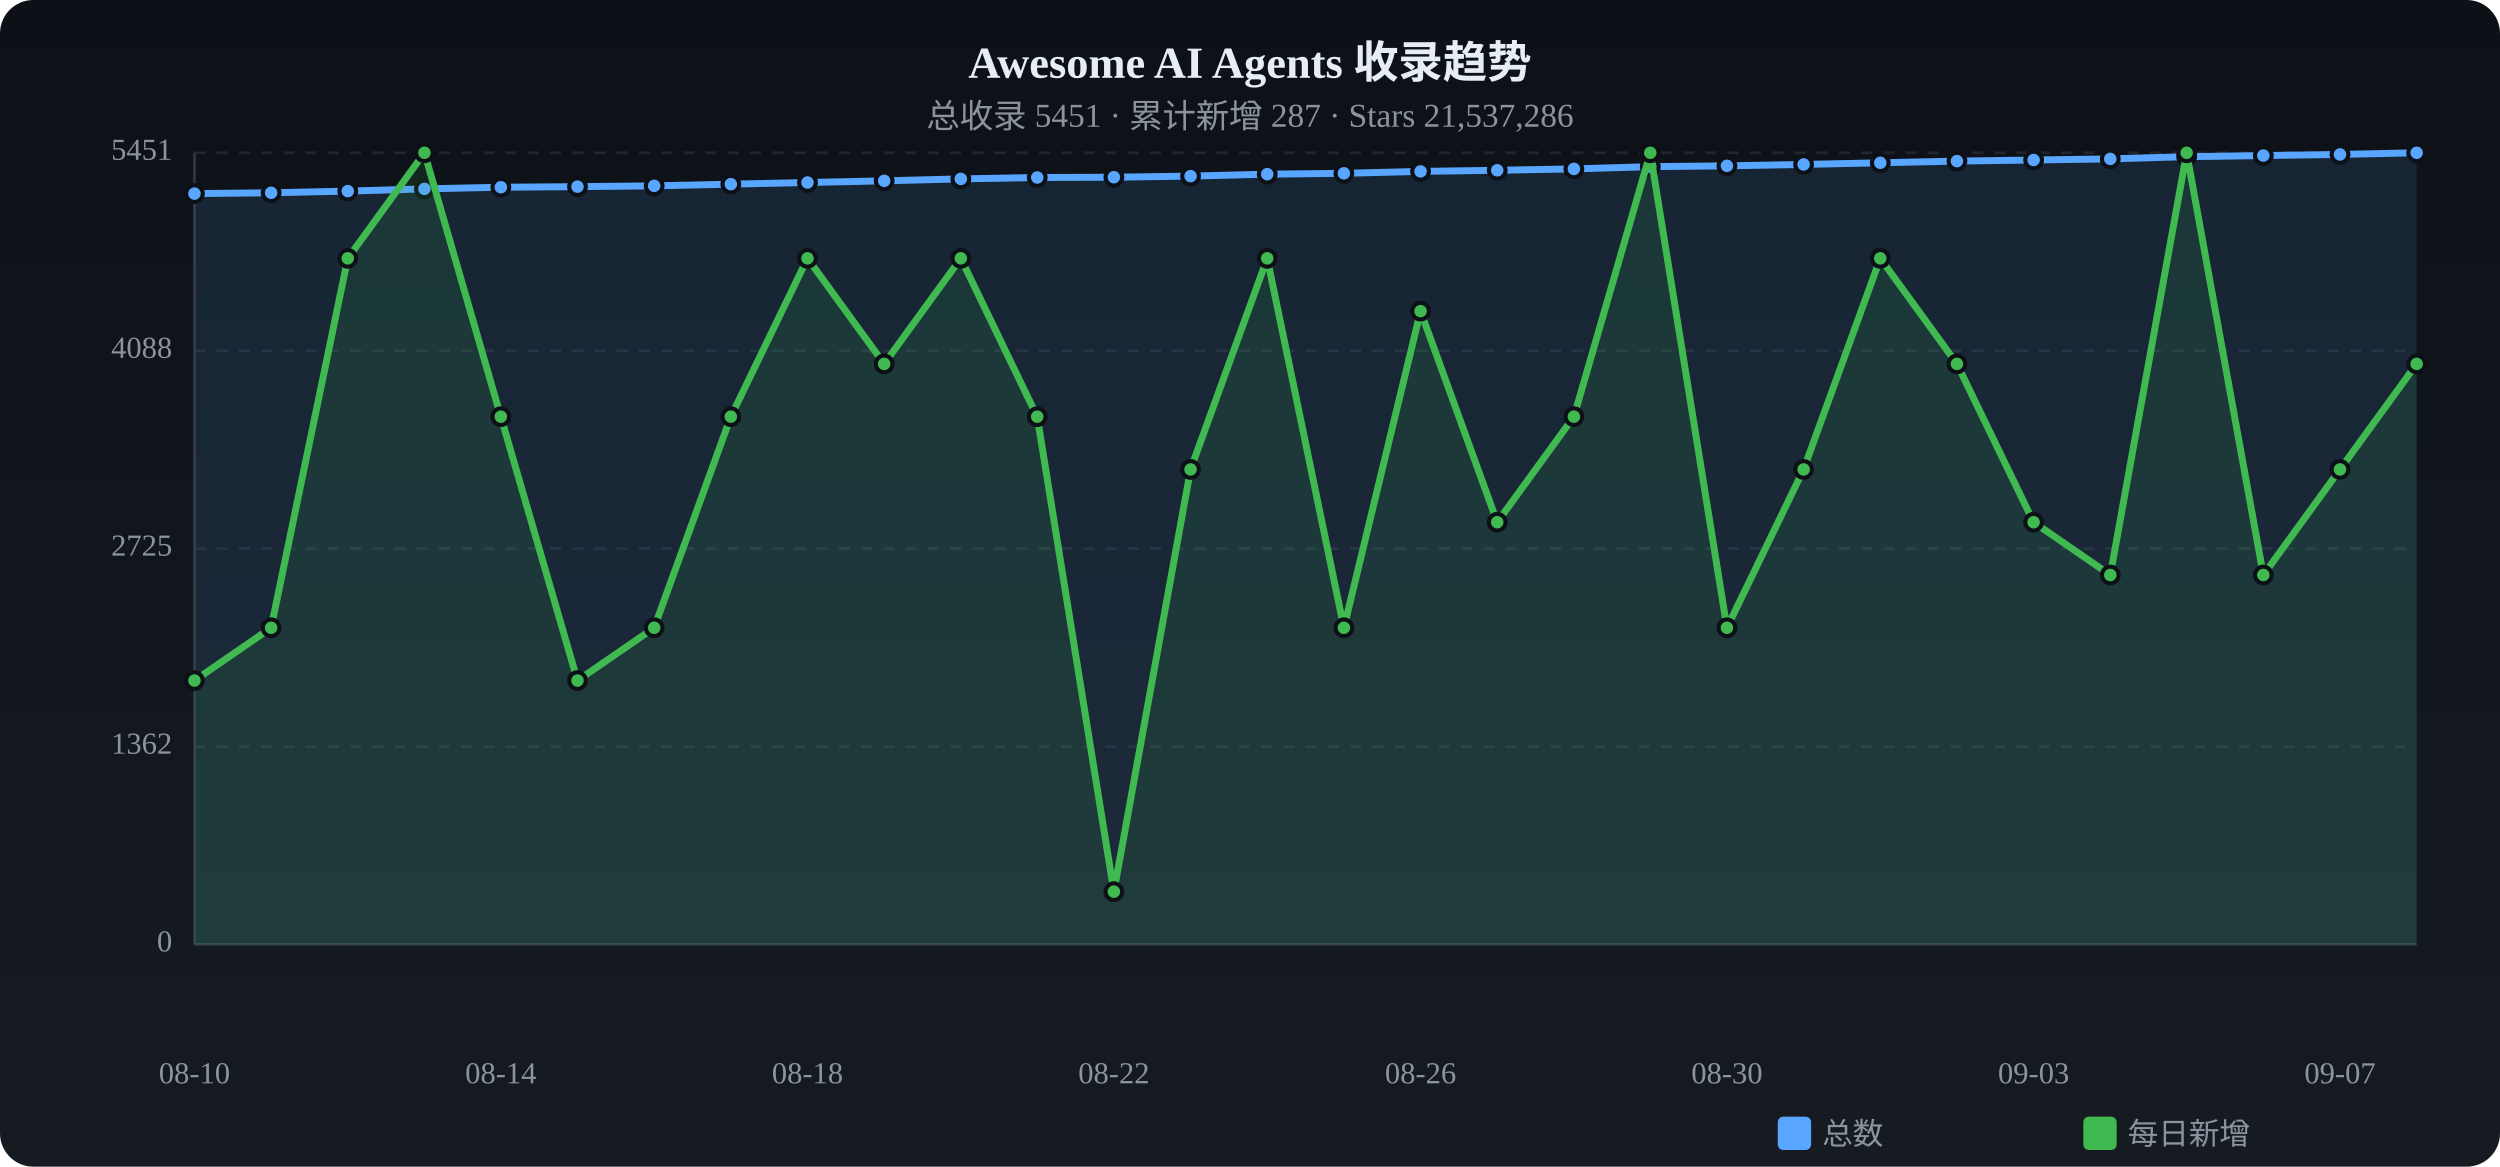
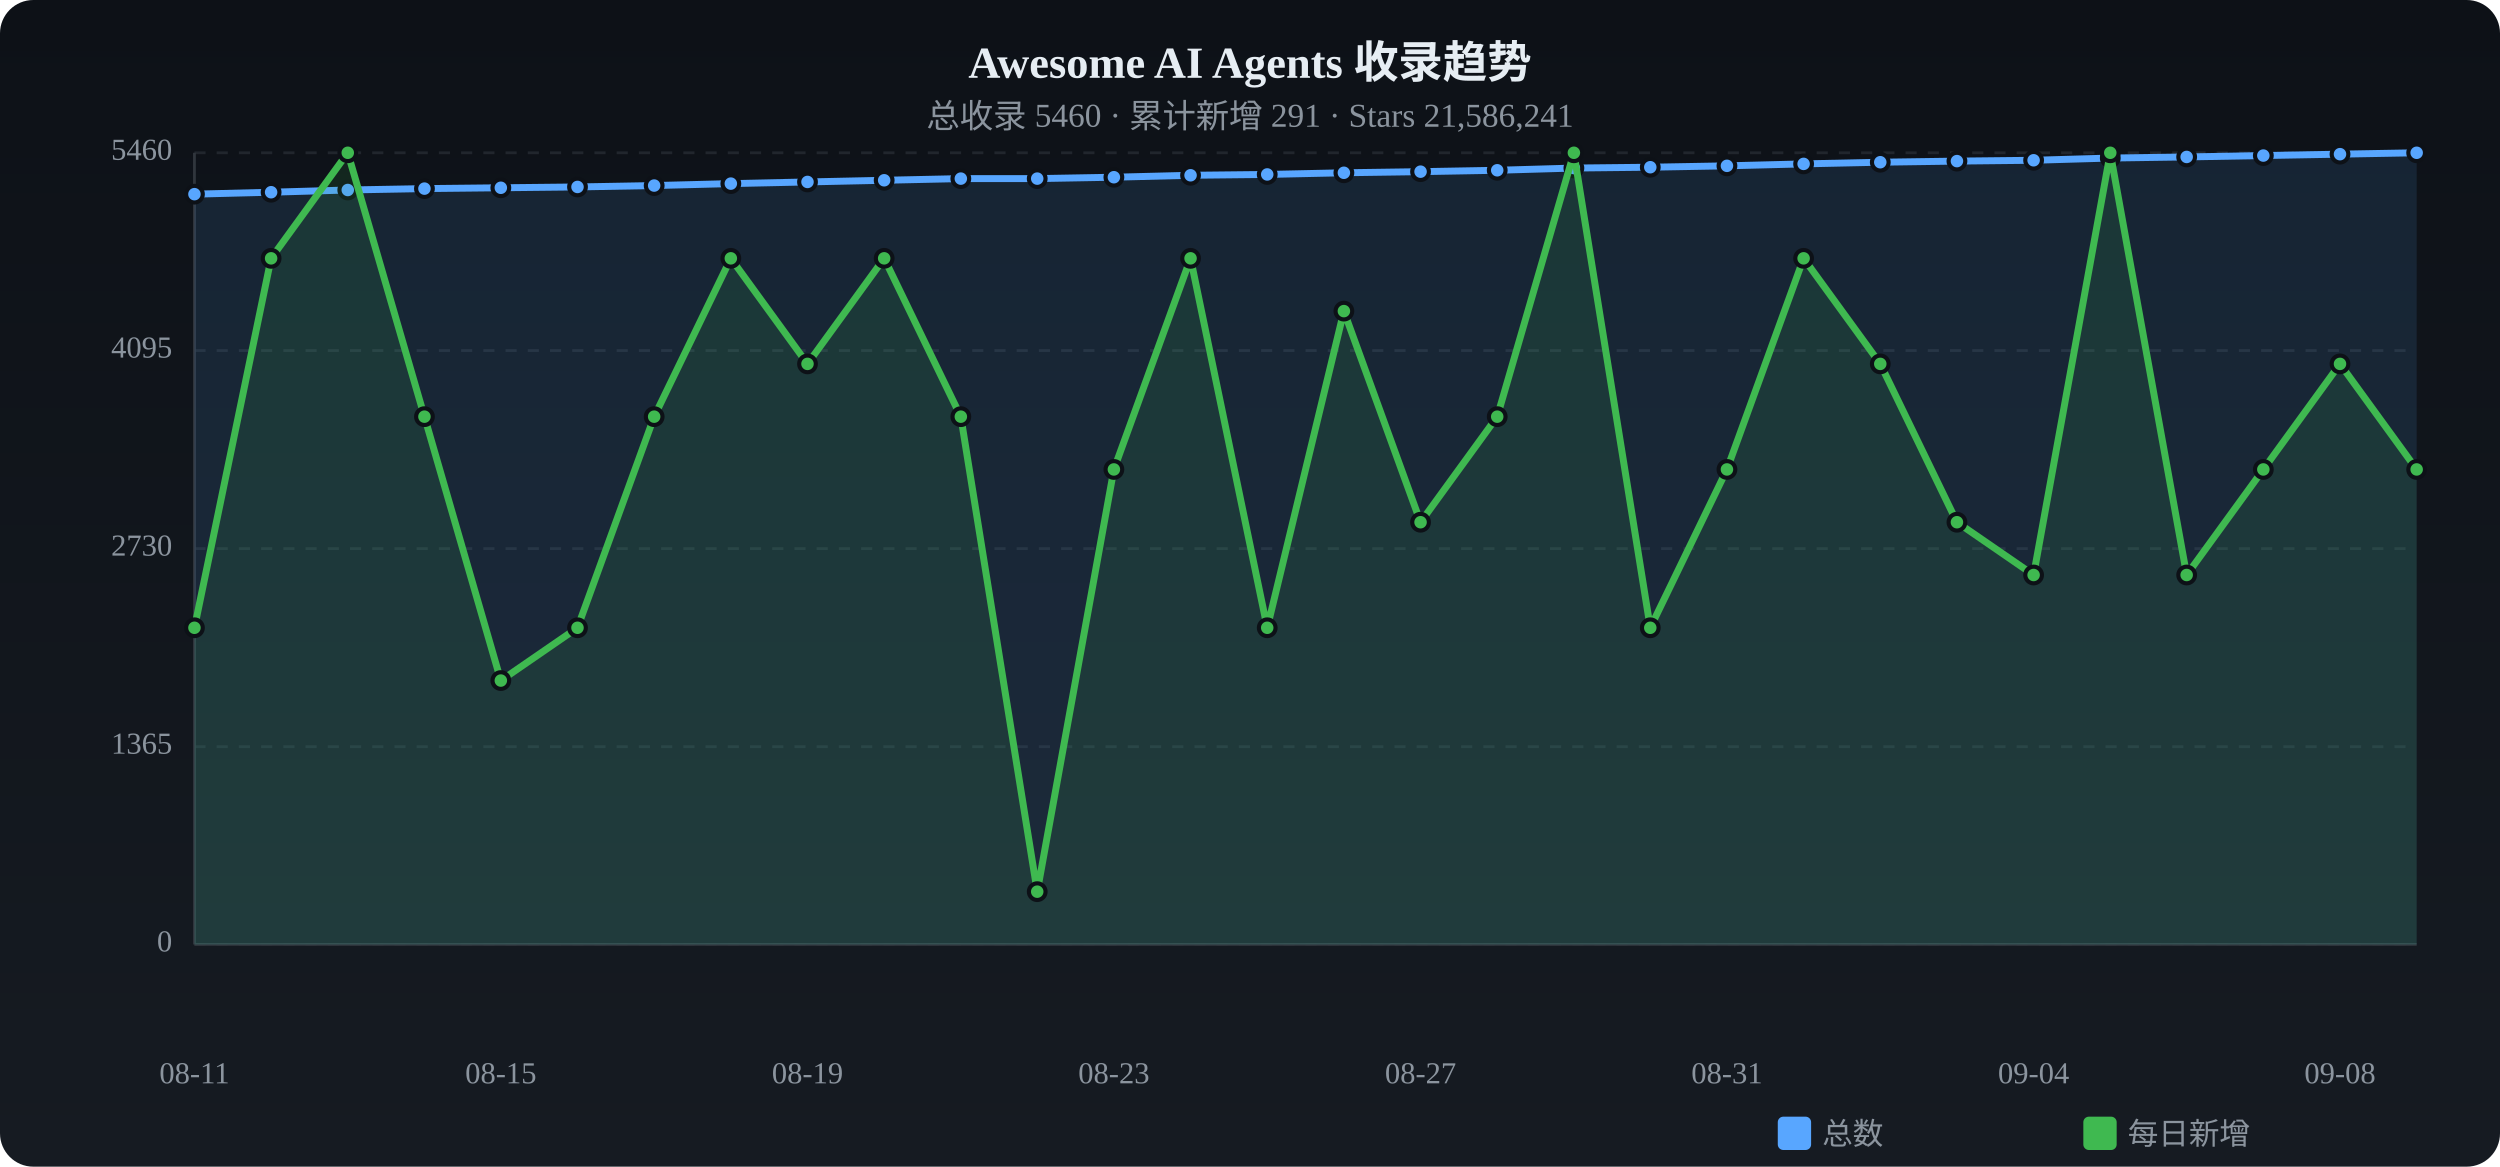
<svg xmlns="http://www.w3.org/2000/svg" viewBox="0 0 900 420" width="900" height="420">
  <defs>
    <linearGradient id="tbg" x1="0%" y1="0%" x2="0%" y2="100%">
      <stop offset="0%" stop-color="#0d1117" />
      <stop offset="100%" stop-color="#161b22" />
    </linearGradient>
  </defs>
  <rect width="900" height="420" rx="12" fill="url(#tbg)" />
  <text x="450.0" y="28" text-anchor="middle" fill="#e6edf3" font-size="16" font-weight="bold">Awesome AI Agents 收录趋势</text>
-   <text x="450.0" y="46" text-anchor="middle" fill="#8b949e" font-size="12">总收录 5451 · 累计新增 287 · Stars 21,537,286</text>
+   <text x="450.0" y="46" text-anchor="middle" fill="#8b949e" font-size="12">总收录 5460 · 累计新增 291 · Stars 21,586,241</text>
  <text x="62" y="340.0" text-anchor="end" fill="#8b949e" font-size="11" dominant-baseline="middle">0</text>
  <line x1="70" y1="340.0" x2="870" y2="340.0" stroke="#21262d" stroke-dasharray="4 4" />
-   <text x="62" y="268.8" text-anchor="end" fill="#8b949e" font-size="11" dominant-baseline="middle">1362</text>
+   <text x="62" y="268.8" text-anchor="end" fill="#8b949e" font-size="11" dominant-baseline="middle">1365</text>
  <line x1="70" y1="268.8" x2="870" y2="268.8" stroke="#21262d" stroke-dasharray="4 4" />
-   <text x="62" y="197.5" text-anchor="end" fill="#8b949e" font-size="11" dominant-baseline="middle">2725</text>
+   <text x="62" y="197.5" text-anchor="end" fill="#8b949e" font-size="11" dominant-baseline="middle">2730</text>
  <line x1="70" y1="197.5" x2="870" y2="197.5" stroke="#21262d" stroke-dasharray="4 4" />
-   <text x="62" y="126.3" text-anchor="end" fill="#8b949e" font-size="11" dominant-baseline="middle">4088</text>
-   <line x1="70" y1="126.3" x2="870" y2="126.3" stroke="#21262d" stroke-dasharray="4 4" />
-   <text x="62" y="55.0" text-anchor="end" fill="#8b949e" font-size="11" dominant-baseline="middle">5451</text>
+   <text x="62" y="126.2" text-anchor="end" fill="#8b949e" font-size="11" dominant-baseline="middle">4095</text>
+   <line x1="70" y1="126.2" x2="870" y2="126.2" stroke="#21262d" stroke-dasharray="4 4" />
+   <text x="62" y="55.0" text-anchor="end" fill="#8b949e" font-size="11" dominant-baseline="middle">5460</text>
  <line x1="70" y1="55.0" x2="870" y2="55.0" stroke="#21262d" stroke-dasharray="4 4" />
  <line x1="70" y1="55" x2="70" y2="340" stroke="#30363d" />
  <line x1="70" y1="340" x2="870" y2="340" stroke="#30363d" />
-   <path d="M70.0,69.7 L97.6,69.4 L125.2,68.8 L152.8,68.0 L180.3,67.4 L207.9,67.2 L235.5,66.9 L263.1,66.3 L290.7,65.7 L318.3,65.1 L345.9,64.4 L373.4,63.9 L401.0,63.8 L428.6,63.4 L456.2,62.7 L483.8,62.4 L511.4,61.7 L539.0,61.3 L566.6,60.8 L594.1,60.0 L621.7,59.7 L649.3,59.2 L676.9,58.6 L704.5,58.0 L732.1,57.6 L759.7,57.2 L787.2,56.4 L814.8,56.0 L842.4,55.6 L870.0,55.0 L870.0,340 L70.0,340 Z" fill="#58a6ff" opacity="0.12" />
-   <polyline points="70.0,69.7 97.6,69.4 125.2,68.8 152.8,68.0 180.3,67.4 207.9,67.2 235.5,66.9 263.1,66.3 290.7,65.7 318.3,65.1 345.9,64.4 373.4,63.9 401.0,63.8 428.6,63.4 456.2,62.7 483.8,62.4 511.4,61.7 539.0,61.3 566.6,60.8 594.1,60.0 621.7,59.7 649.3,59.2 676.9,58.6 704.5,58.0 732.1,57.6 759.7,57.2 787.2,56.4 814.8,56.0 842.4,55.6 870.0,55.0" fill="none" stroke="#58a6ff" stroke-width="2.5" stroke-linecap="round" stroke-linejoin="round" />
-   <circle cx="70.0" cy="69.7" r="3" fill="#58a6ff" stroke="#0d1117" stroke-width="1.5" />
-   <circle cx="97.6" cy="69.4" r="3" fill="#58a6ff" stroke="#0d1117" stroke-width="1.5" />
-   <circle cx="125.2" cy="68.8" r="3" fill="#58a6ff" stroke="#0d1117" stroke-width="1.5" />
-   <circle cx="152.8" cy="68.0" r="3" fill="#58a6ff" stroke="#0d1117" stroke-width="1.5" />
-   <circle cx="180.3" cy="67.4" r="3" fill="#58a6ff" stroke="#0d1117" stroke-width="1.5" />
-   <circle cx="207.9" cy="67.2" r="3" fill="#58a6ff" stroke="#0d1117" stroke-width="1.5" />
-   <circle cx="235.5" cy="66.9" r="3" fill="#58a6ff" stroke="#0d1117" stroke-width="1.5" />
-   <circle cx="263.1" cy="66.3" r="3" fill="#58a6ff" stroke="#0d1117" stroke-width="1.5" />
-   <circle cx="290.7" cy="65.7" r="3" fill="#58a6ff" stroke="#0d1117" stroke-width="1.5" />
-   <circle cx="318.3" cy="65.1" r="3" fill="#58a6ff" stroke="#0d1117" stroke-width="1.5" />
-   <circle cx="345.9" cy="64.4" r="3" fill="#58a6ff" stroke="#0d1117" stroke-width="1.5" />
-   <circle cx="373.4" cy="63.9" r="3" fill="#58a6ff" stroke="#0d1117" stroke-width="1.5" />
+   <path d="M70.0,69.9 L97.6,69.2 L125.2,68.4 L152.8,67.9 L180.3,67.6 L207.9,67.3 L235.5,66.8 L263.1,66.1 L290.7,65.5 L318.3,64.9 L345.9,64.3 L373.4,64.3 L401.0,63.8 L428.6,63.1 L456.2,62.8 L483.8,62.2 L511.4,61.8 L539.0,61.3 L566.6,60.5 L594.1,60.2 L621.7,59.7 L649.3,59.0 L676.9,58.4 L704.5,58.0 L732.1,57.7 L759.7,56.9 L787.2,56.5 L814.8,56.0 L842.4,55.5 L870.0,55.0 L870.0,340 L70.0,340 Z" fill="#58a6ff" opacity="0.12" />
+   <polyline points="70.0,69.9 97.6,69.2 125.2,68.4 152.8,67.9 180.3,67.6 207.9,67.3 235.5,66.8 263.1,66.1 290.7,65.5 318.3,64.9 345.9,64.3 373.4,64.3 401.0,63.8 428.6,63.1 456.2,62.8 483.8,62.2 511.4,61.8 539.0,61.3 566.6,60.5 594.1,60.2 621.7,59.7 649.3,59.0 676.9,58.4 704.5,58.0 732.1,57.7 759.7,56.9 787.2,56.5 814.8,56.0 842.4,55.5 870.0,55.0" fill="none" stroke="#58a6ff" stroke-width="2.5" stroke-linecap="round" stroke-linejoin="round" />
+   <circle cx="70.0" cy="69.9" r="3" fill="#58a6ff" stroke="#0d1117" stroke-width="1.5" />
+   <circle cx="97.6" cy="69.2" r="3" fill="#58a6ff" stroke="#0d1117" stroke-width="1.5" />
+   <circle cx="125.2" cy="68.4" r="3" fill="#58a6ff" stroke="#0d1117" stroke-width="1.5" />
+   <circle cx="152.8" cy="67.9" r="3" fill="#58a6ff" stroke="#0d1117" stroke-width="1.5" />
+   <circle cx="180.3" cy="67.6" r="3" fill="#58a6ff" stroke="#0d1117" stroke-width="1.5" />
+   <circle cx="207.9" cy="67.3" r="3" fill="#58a6ff" stroke="#0d1117" stroke-width="1.5" />
+   <circle cx="235.5" cy="66.8" r="3" fill="#58a6ff" stroke="#0d1117" stroke-width="1.5" />
+   <circle cx="263.1" cy="66.1" r="3" fill="#58a6ff" stroke="#0d1117" stroke-width="1.5" />
+   <circle cx="290.7" cy="65.5" r="3" fill="#58a6ff" stroke="#0d1117" stroke-width="1.5" />
+   <circle cx="318.3" cy="64.9" r="3" fill="#58a6ff" stroke="#0d1117" stroke-width="1.5" />
+   <circle cx="345.9" cy="64.3" r="3" fill="#58a6ff" stroke="#0d1117" stroke-width="1.5" />
+   <circle cx="373.4" cy="64.3" r="3" fill="#58a6ff" stroke="#0d1117" stroke-width="1.5" />
  <circle cx="401.0" cy="63.8" r="3" fill="#58a6ff" stroke="#0d1117" stroke-width="1.5" />
-   <circle cx="428.6" cy="63.4" r="3" fill="#58a6ff" stroke="#0d1117" stroke-width="1.5" />
-   <circle cx="456.2" cy="62.7" r="3" fill="#58a6ff" stroke="#0d1117" stroke-width="1.5" />
-   <circle cx="483.8" cy="62.4" r="3" fill="#58a6ff" stroke="#0d1117" stroke-width="1.5" />
-   <circle cx="511.4" cy="61.7" r="3" fill="#58a6ff" stroke="#0d1117" stroke-width="1.5" />
+   <circle cx="428.6" cy="63.1" r="3" fill="#58a6ff" stroke="#0d1117" stroke-width="1.5" />
+   <circle cx="456.2" cy="62.8" r="3" fill="#58a6ff" stroke="#0d1117" stroke-width="1.5" />
+   <circle cx="483.8" cy="62.2" r="3" fill="#58a6ff" stroke="#0d1117" stroke-width="1.5" />
+   <circle cx="511.4" cy="61.8" r="3" fill="#58a6ff" stroke="#0d1117" stroke-width="1.5" />
  <circle cx="539.0" cy="61.3" r="3" fill="#58a6ff" stroke="#0d1117" stroke-width="1.5" />
-   <circle cx="566.6" cy="60.8" r="3" fill="#58a6ff" stroke="#0d1117" stroke-width="1.5" />
-   <circle cx="594.1" cy="60.0" r="3" fill="#58a6ff" stroke="#0d1117" stroke-width="1.5" />
+   <circle cx="566.6" cy="60.5" r="3" fill="#58a6ff" stroke="#0d1117" stroke-width="1.5" />
+   <circle cx="594.1" cy="60.2" r="3" fill="#58a6ff" stroke="#0d1117" stroke-width="1.5" />
  <circle cx="621.7" cy="59.7" r="3" fill="#58a6ff" stroke="#0d1117" stroke-width="1.5" />
-   <circle cx="649.3" cy="59.2" r="3" fill="#58a6ff" stroke="#0d1117" stroke-width="1.5" />
-   <circle cx="676.9" cy="58.6" r="3" fill="#58a6ff" stroke="#0d1117" stroke-width="1.5" />
+   <circle cx="649.3" cy="59.0" r="3" fill="#58a6ff" stroke="#0d1117" stroke-width="1.5" />
+   <circle cx="676.9" cy="58.4" r="3" fill="#58a6ff" stroke="#0d1117" stroke-width="1.5" />
  <circle cx="704.5" cy="58.0" r="3" fill="#58a6ff" stroke="#0d1117" stroke-width="1.5" />
-   <circle cx="732.1" cy="57.6" r="3" fill="#58a6ff" stroke="#0d1117" stroke-width="1.5" />
-   <circle cx="759.7" cy="57.2" r="3" fill="#58a6ff" stroke="#0d1117" stroke-width="1.5" />
-   <circle cx="787.2" cy="56.4" r="3" fill="#58a6ff" stroke="#0d1117" stroke-width="1.5" />
+   <circle cx="732.1" cy="57.7" r="3" fill="#58a6ff" stroke="#0d1117" stroke-width="1.5" />
+   <circle cx="759.7" cy="56.9" r="3" fill="#58a6ff" stroke="#0d1117" stroke-width="1.5" />
+   <circle cx="787.2" cy="56.5" r="3" fill="#58a6ff" stroke="#0d1117" stroke-width="1.5" />
  <circle cx="814.8" cy="56.0" r="3" fill="#58a6ff" stroke="#0d1117" stroke-width="1.5" />
-   <circle cx="842.4" cy="55.6" r="3" fill="#58a6ff" stroke="#0d1117" stroke-width="1.5" />
+   <circle cx="842.4" cy="55.5" r="3" fill="#58a6ff" stroke="#0d1117" stroke-width="1.5" />
  <circle cx="870.0" cy="55.0" r="3" fill="#58a6ff" stroke="#0d1117" stroke-width="1.5" />
-   <path d="M70.0,245.0 L97.6,226.0 L125.2,93.0 L152.8,55.0 L180.3,150.0 L207.9,245.0 L235.5,226.0 L263.1,150.0 L290.7,93.0 L318.3,131.0 L345.9,93.0 L373.4,150.0 L401.0,321.0 L428.6,169.0 L456.2,93.0 L483.8,226.0 L511.4,112.0 L539.0,188.0 L566.6,150.0 L594.1,55.0 L621.7,226.0 L649.3,169.0 L676.9,93.0 L704.5,131.0 L732.1,188.0 L759.7,207.0 L787.2,55.0 L814.8,207.0 L842.4,169.0 L870.0,131.0 L870.0,340 L70.0,340 Z" fill="#3fb950" opacity="0.12" />
-   <polyline points="70.0,245.0 97.6,226.0 125.2,93.0 152.8,55.0 180.3,150.0 207.9,245.0 235.5,226.0 263.1,150.0 290.7,93.0 318.3,131.0 345.9,93.0 373.4,150.0 401.0,321.0 428.6,169.0 456.2,93.0 483.8,226.0 511.4,112.0 539.0,188.0 566.6,150.0 594.1,55.0 621.7,226.0 649.3,169.0 676.9,93.0 704.5,131.0 732.1,188.0 759.7,207.0 787.2,55.0 814.8,207.0 842.4,169.0 870.0,131.0" fill="none" stroke="#3fb950" stroke-width="2.5" stroke-linecap="round" stroke-linejoin="round" />
-   <circle cx="70.0" cy="245.0" r="3" fill="#3fb950" stroke="#0d1117" stroke-width="1.5" />
-   <circle cx="97.6" cy="226.0" r="3" fill="#3fb950" stroke="#0d1117" stroke-width="1.5" />
-   <circle cx="125.2" cy="93.0" r="3" fill="#3fb950" stroke="#0d1117" stroke-width="1.5" />
-   <circle cx="152.8" cy="55.0" r="3" fill="#3fb950" stroke="#0d1117" stroke-width="1.5" />
-   <circle cx="180.3" cy="150.0" r="3" fill="#3fb950" stroke="#0d1117" stroke-width="1.5" />
-   <circle cx="207.9" cy="245.0" r="3" fill="#3fb950" stroke="#0d1117" stroke-width="1.5" />
-   <circle cx="235.5" cy="226.0" r="3" fill="#3fb950" stroke="#0d1117" stroke-width="1.5" />
-   <circle cx="263.1" cy="150.0" r="3" fill="#3fb950" stroke="#0d1117" stroke-width="1.5" />
-   <circle cx="290.7" cy="93.0" r="3" fill="#3fb950" stroke="#0d1117" stroke-width="1.5" />
-   <circle cx="318.3" cy="131.0" r="3" fill="#3fb950" stroke="#0d1117" stroke-width="1.5" />
-   <circle cx="345.9" cy="93.0" r="3" fill="#3fb950" stroke="#0d1117" stroke-width="1.5" />
-   <circle cx="373.4" cy="150.0" r="3" fill="#3fb950" stroke="#0d1117" stroke-width="1.5" />
-   <circle cx="401.0" cy="321.0" r="3" fill="#3fb950" stroke="#0d1117" stroke-width="1.5" />
-   <circle cx="428.6" cy="169.0" r="3" fill="#3fb950" stroke="#0d1117" stroke-width="1.5" />
-   <circle cx="456.2" cy="93.0" r="3" fill="#3fb950" stroke="#0d1117" stroke-width="1.5" />
-   <circle cx="483.8" cy="226.0" r="3" fill="#3fb950" stroke="#0d1117" stroke-width="1.5" />
-   <circle cx="511.4" cy="112.0" r="3" fill="#3fb950" stroke="#0d1117" stroke-width="1.5" />
-   <circle cx="539.0" cy="188.0" r="3" fill="#3fb950" stroke="#0d1117" stroke-width="1.5" />
-   <circle cx="566.6" cy="150.0" r="3" fill="#3fb950" stroke="#0d1117" stroke-width="1.5" />
-   <circle cx="594.1" cy="55.0" r="3" fill="#3fb950" stroke="#0d1117" stroke-width="1.5" />
-   <circle cx="621.7" cy="226.0" r="3" fill="#3fb950" stroke="#0d1117" stroke-width="1.5" />
-   <circle cx="649.3" cy="169.0" r="3" fill="#3fb950" stroke="#0d1117" stroke-width="1.5" />
-   <circle cx="676.9" cy="93.0" r="3" fill="#3fb950" stroke="#0d1117" stroke-width="1.5" />
-   <circle cx="704.5" cy="131.0" r="3" fill="#3fb950" stroke="#0d1117" stroke-width="1.5" />
-   <circle cx="732.1" cy="188.0" r="3" fill="#3fb950" stroke="#0d1117" stroke-width="1.5" />
-   <circle cx="759.7" cy="207.0" r="3" fill="#3fb950" stroke="#0d1117" stroke-width="1.5" />
-   <circle cx="787.2" cy="55.0" r="3" fill="#3fb950" stroke="#0d1117" stroke-width="1.5" />
-   <circle cx="814.8" cy="207.0" r="3" fill="#3fb950" stroke="#0d1117" stroke-width="1.5" />
-   <circle cx="842.4" cy="169.0" r="3" fill="#3fb950" stroke="#0d1117" stroke-width="1.5" />
-   <circle cx="870.0" cy="131.0" r="3" fill="#3fb950" stroke="#0d1117" stroke-width="1.5" />
-   <text x="70.0" y="390" text-anchor="middle" fill="#8b949e" font-size="11">08-10</text>
-   <text x="180.3" y="390" text-anchor="middle" fill="#8b949e" font-size="11">08-14</text>
-   <text x="290.7" y="390" text-anchor="middle" fill="#8b949e" font-size="11">08-18</text>
-   <text x="401.0" y="390" text-anchor="middle" fill="#8b949e" font-size="11">08-22</text>
-   <text x="511.4" y="390" text-anchor="middle" fill="#8b949e" font-size="11">08-26</text>
-   <text x="621.7" y="390" text-anchor="middle" fill="#8b949e" font-size="11">08-30</text>
-   <text x="732.1" y="390" text-anchor="middle" fill="#8b949e" font-size="11">09-03</text>
-   <text x="842.4" y="390" text-anchor="middle" fill="#8b949e" font-size="11">09-07</text>
+   <path d="M70.0,226.0 L97.6,93.0 L125.2,55.0 L152.8,150.0 L180.3,245.0 L207.9,226.0 L235.5,150.0 L263.1,93.0 L290.7,131.0 L318.3,93.0 L345.9,150.0 L373.4,321.0 L401.0,169.0 L428.6,93.0 L456.2,226.0 L483.8,112.0 L511.4,188.0 L539.0,150.0 L566.6,55.0 L594.1,226.0 L621.7,169.0 L649.3,93.0 L676.9,131.0 L704.5,188.0 L732.1,207.0 L759.7,55.0 L787.2,207.0 L814.8,169.0 L842.4,131.0 L870.0,169.0 L870.0,340 L70.0,340 Z" fill="#3fb950" opacity="0.12" />
+   <polyline points="70.0,226.0 97.6,93.0 125.2,55.0 152.8,150.0 180.3,245.0 207.9,226.0 235.5,150.0 263.1,93.0 290.7,131.0 318.3,93.0 345.9,150.0 373.4,321.0 401.0,169.0 428.6,93.0 456.2,226.0 483.8,112.0 511.4,188.0 539.0,150.0 566.6,55.0 594.1,226.0 621.7,169.0 649.3,93.0 676.9,131.0 704.5,188.0 732.1,207.0 759.7,55.0 787.2,207.0 814.8,169.0 842.4,131.0 870.0,169.0" fill="none" stroke="#3fb950" stroke-width="2.5" stroke-linecap="round" stroke-linejoin="round" />
+   <circle cx="70.0" cy="226.0" r="3" fill="#3fb950" stroke="#0d1117" stroke-width="1.5" />
+   <circle cx="97.6" cy="93.0" r="3" fill="#3fb950" stroke="#0d1117" stroke-width="1.5" />
+   <circle cx="125.2" cy="55.0" r="3" fill="#3fb950" stroke="#0d1117" stroke-width="1.5" />
+   <circle cx="152.8" cy="150.0" r="3" fill="#3fb950" stroke="#0d1117" stroke-width="1.5" />
+   <circle cx="180.3" cy="245.0" r="3" fill="#3fb950" stroke="#0d1117" stroke-width="1.5" />
+   <circle cx="207.9" cy="226.0" r="3" fill="#3fb950" stroke="#0d1117" stroke-width="1.5" />
+   <circle cx="235.5" cy="150.0" r="3" fill="#3fb950" stroke="#0d1117" stroke-width="1.5" />
+   <circle cx="263.1" cy="93.0" r="3" fill="#3fb950" stroke="#0d1117" stroke-width="1.5" />
+   <circle cx="290.7" cy="131.0" r="3" fill="#3fb950" stroke="#0d1117" stroke-width="1.5" />
+   <circle cx="318.3" cy="93.0" r="3" fill="#3fb950" stroke="#0d1117" stroke-width="1.5" />
+   <circle cx="345.9" cy="150.0" r="3" fill="#3fb950" stroke="#0d1117" stroke-width="1.5" />
+   <circle cx="373.4" cy="321.0" r="3" fill="#3fb950" stroke="#0d1117" stroke-width="1.5" />
+   <circle cx="401.0" cy="169.0" r="3" fill="#3fb950" stroke="#0d1117" stroke-width="1.5" />
+   <circle cx="428.6" cy="93.0" r="3" fill="#3fb950" stroke="#0d1117" stroke-width="1.5" />
+   <circle cx="456.2" cy="226.0" r="3" fill="#3fb950" stroke="#0d1117" stroke-width="1.5" />
+   <circle cx="483.8" cy="112.0" r="3" fill="#3fb950" stroke="#0d1117" stroke-width="1.5" />
+   <circle cx="511.4" cy="188.0" r="3" fill="#3fb950" stroke="#0d1117" stroke-width="1.5" />
+   <circle cx="539.0" cy="150.0" r="3" fill="#3fb950" stroke="#0d1117" stroke-width="1.5" />
+   <circle cx="566.6" cy="55.0" r="3" fill="#3fb950" stroke="#0d1117" stroke-width="1.5" />
+   <circle cx="594.1" cy="226.0" r="3" fill="#3fb950" stroke="#0d1117" stroke-width="1.5" />
+   <circle cx="621.7" cy="169.0" r="3" fill="#3fb950" stroke="#0d1117" stroke-width="1.5" />
+   <circle cx="649.3" cy="93.0" r="3" fill="#3fb950" stroke="#0d1117" stroke-width="1.5" />
+   <circle cx="676.9" cy="131.0" r="3" fill="#3fb950" stroke="#0d1117" stroke-width="1.5" />
+   <circle cx="704.5" cy="188.0" r="3" fill="#3fb950" stroke="#0d1117" stroke-width="1.5" />
+   <circle cx="732.1" cy="207.0" r="3" fill="#3fb950" stroke="#0d1117" stroke-width="1.5" />
+   <circle cx="759.7" cy="55.0" r="3" fill="#3fb950" stroke="#0d1117" stroke-width="1.5" />
+   <circle cx="787.2" cy="207.0" r="3" fill="#3fb950" stroke="#0d1117" stroke-width="1.5" />
+   <circle cx="814.8" cy="169.0" r="3" fill="#3fb950" stroke="#0d1117" stroke-width="1.5" />
+   <circle cx="842.4" cy="131.0" r="3" fill="#3fb950" stroke="#0d1117" stroke-width="1.5" />
+   <circle cx="870.0" cy="169.0" r="3" fill="#3fb950" stroke="#0d1117" stroke-width="1.5" />
+   <text x="70.0" y="390" text-anchor="middle" fill="#8b949e" font-size="11">08-11</text>
+   <text x="180.3" y="390" text-anchor="middle" fill="#8b949e" font-size="11">08-15</text>
+   <text x="290.7" y="390" text-anchor="middle" fill="#8b949e" font-size="11">08-19</text>
+   <text x="401.0" y="390" text-anchor="middle" fill="#8b949e" font-size="11">08-23</text>
+   <text x="511.4" y="390" text-anchor="middle" fill="#8b949e" font-size="11">08-27</text>
+   <text x="621.7" y="390" text-anchor="middle" fill="#8b949e" font-size="11">08-31</text>
+   <text x="732.1" y="390" text-anchor="middle" fill="#8b949e" font-size="11">09-04</text>
+   <text x="842.4" y="390" text-anchor="middle" fill="#8b949e" font-size="11">09-08</text>
  <rect x="640" y="402" width="12" height="12" rx="2" fill="#58a6ff" />
  <text x="656" y="412" fill="#8b949e" font-size="11">总数</text>
  <rect x="750" y="402" width="12" height="12" rx="2" fill="#3fb950" />
  <text x="766" y="412" fill="#8b949e" font-size="11">每日新增</text>
</svg>
